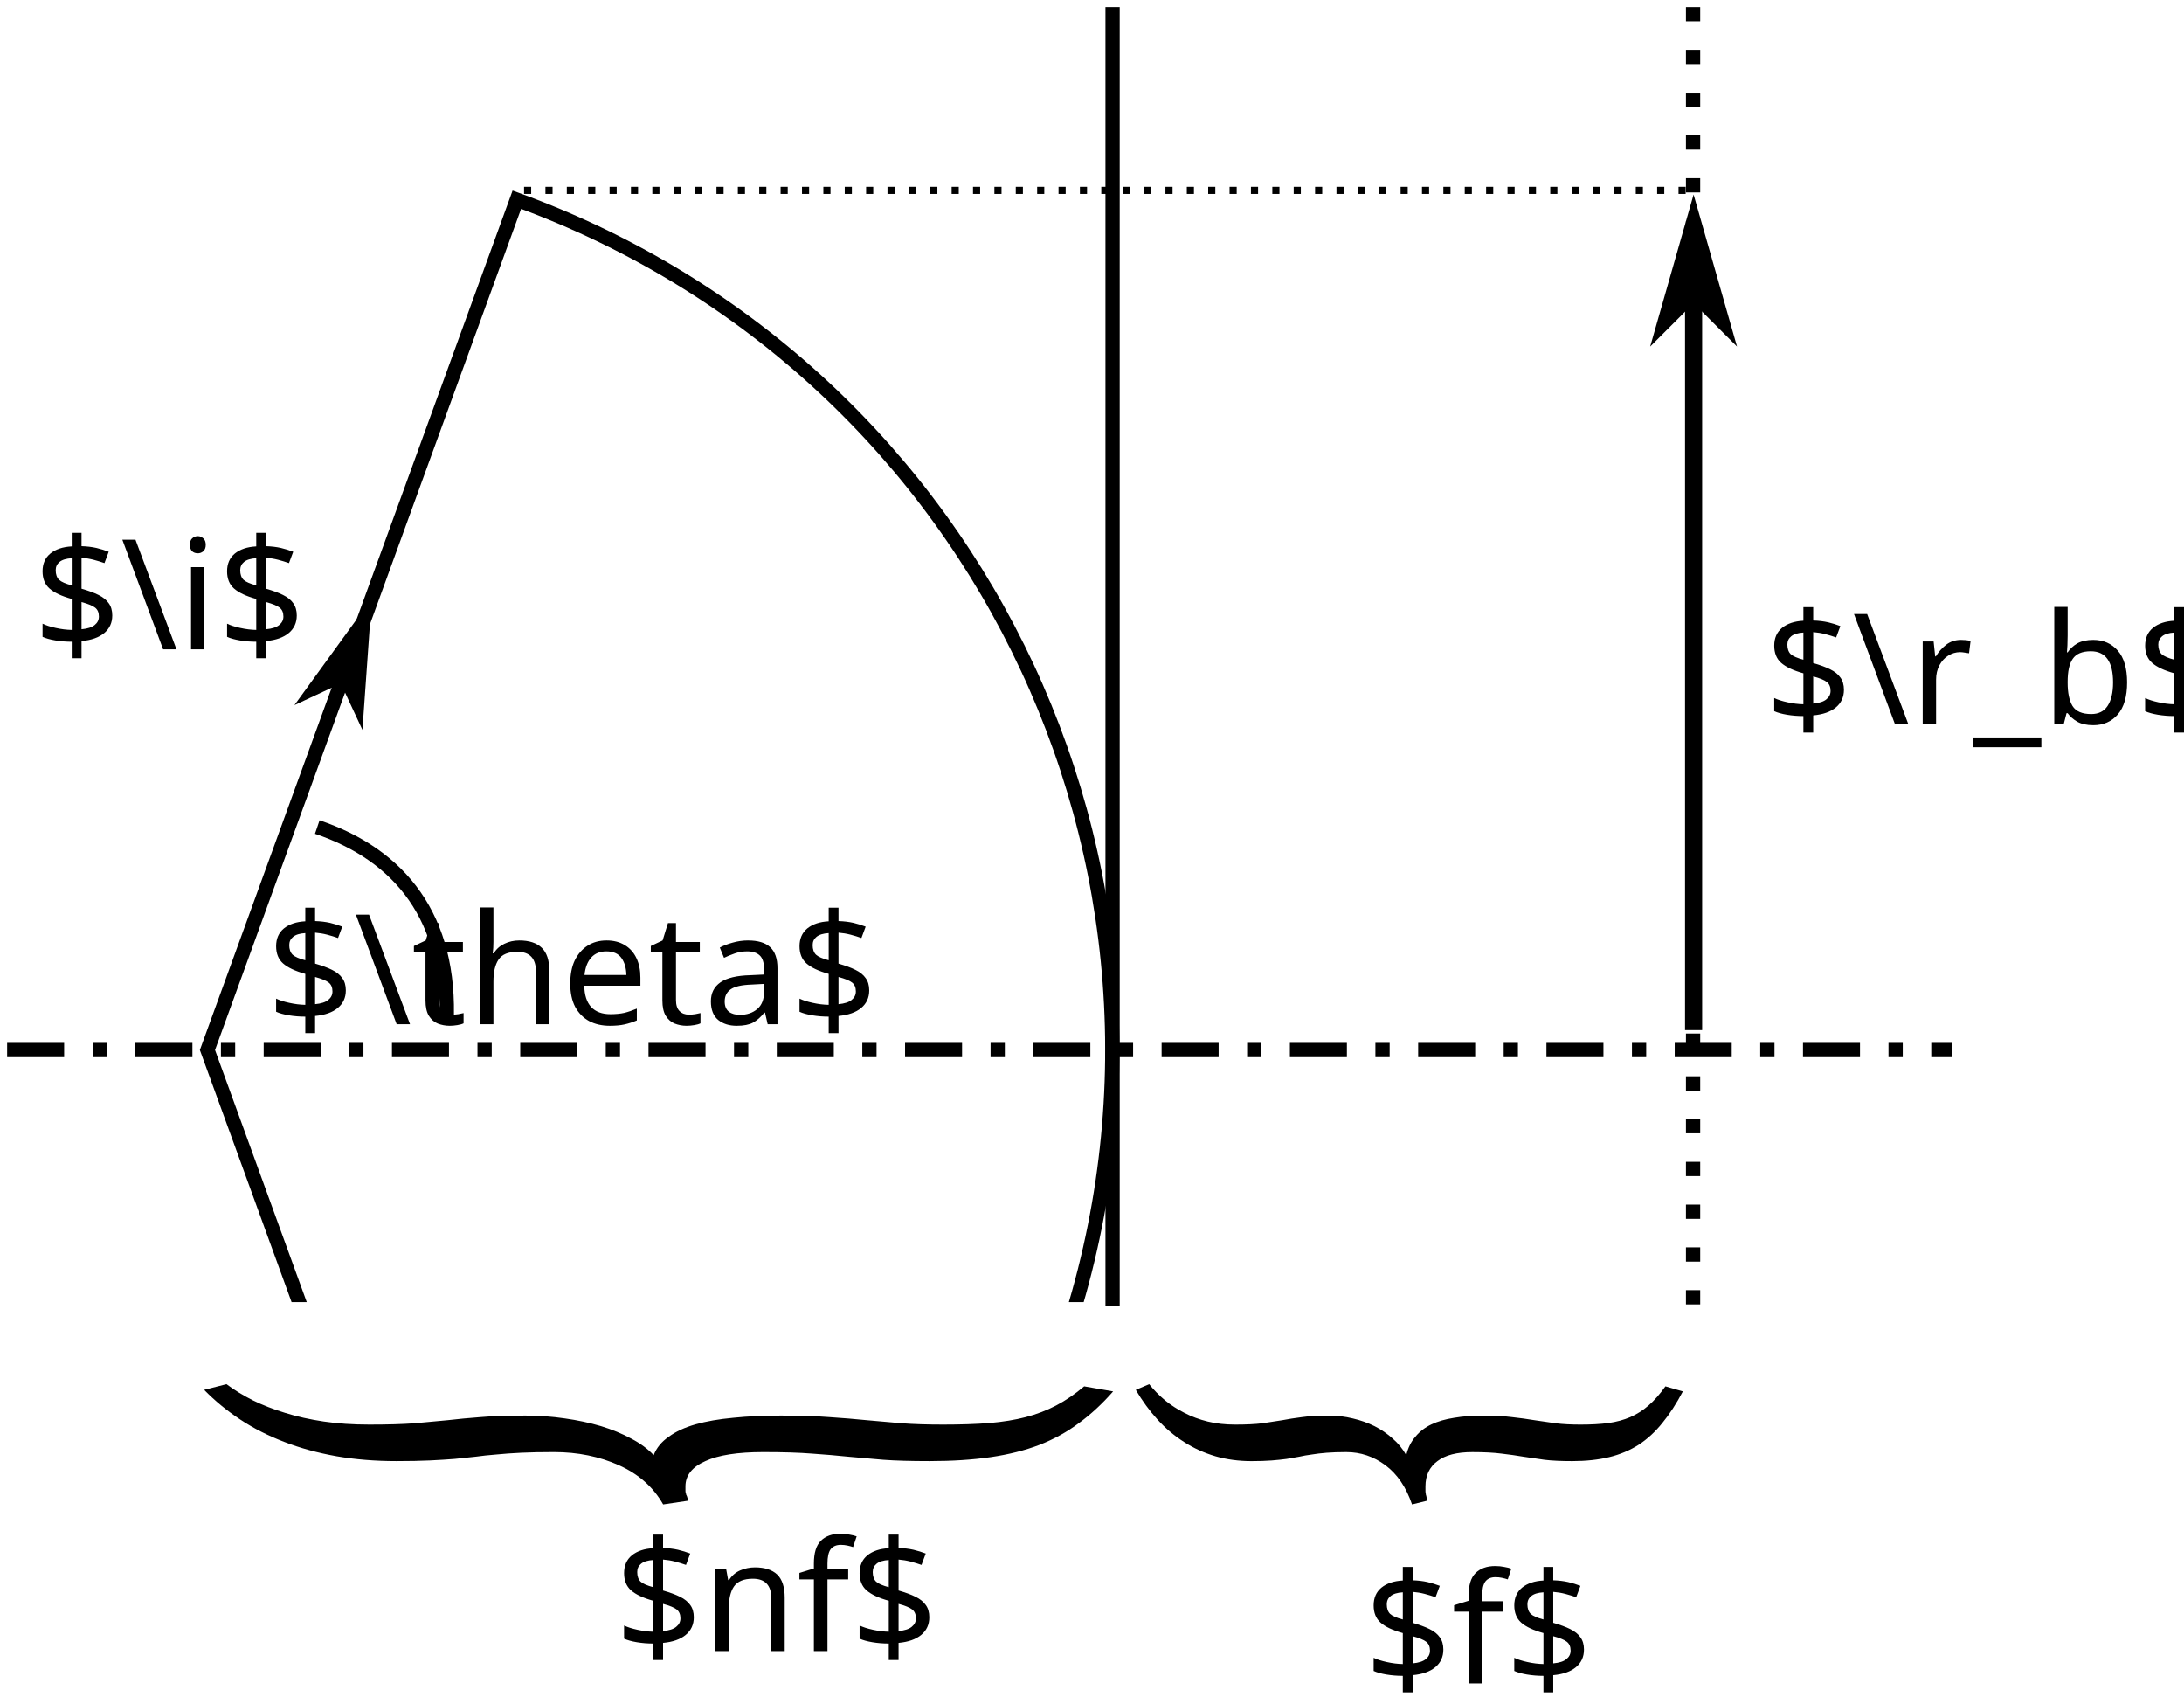
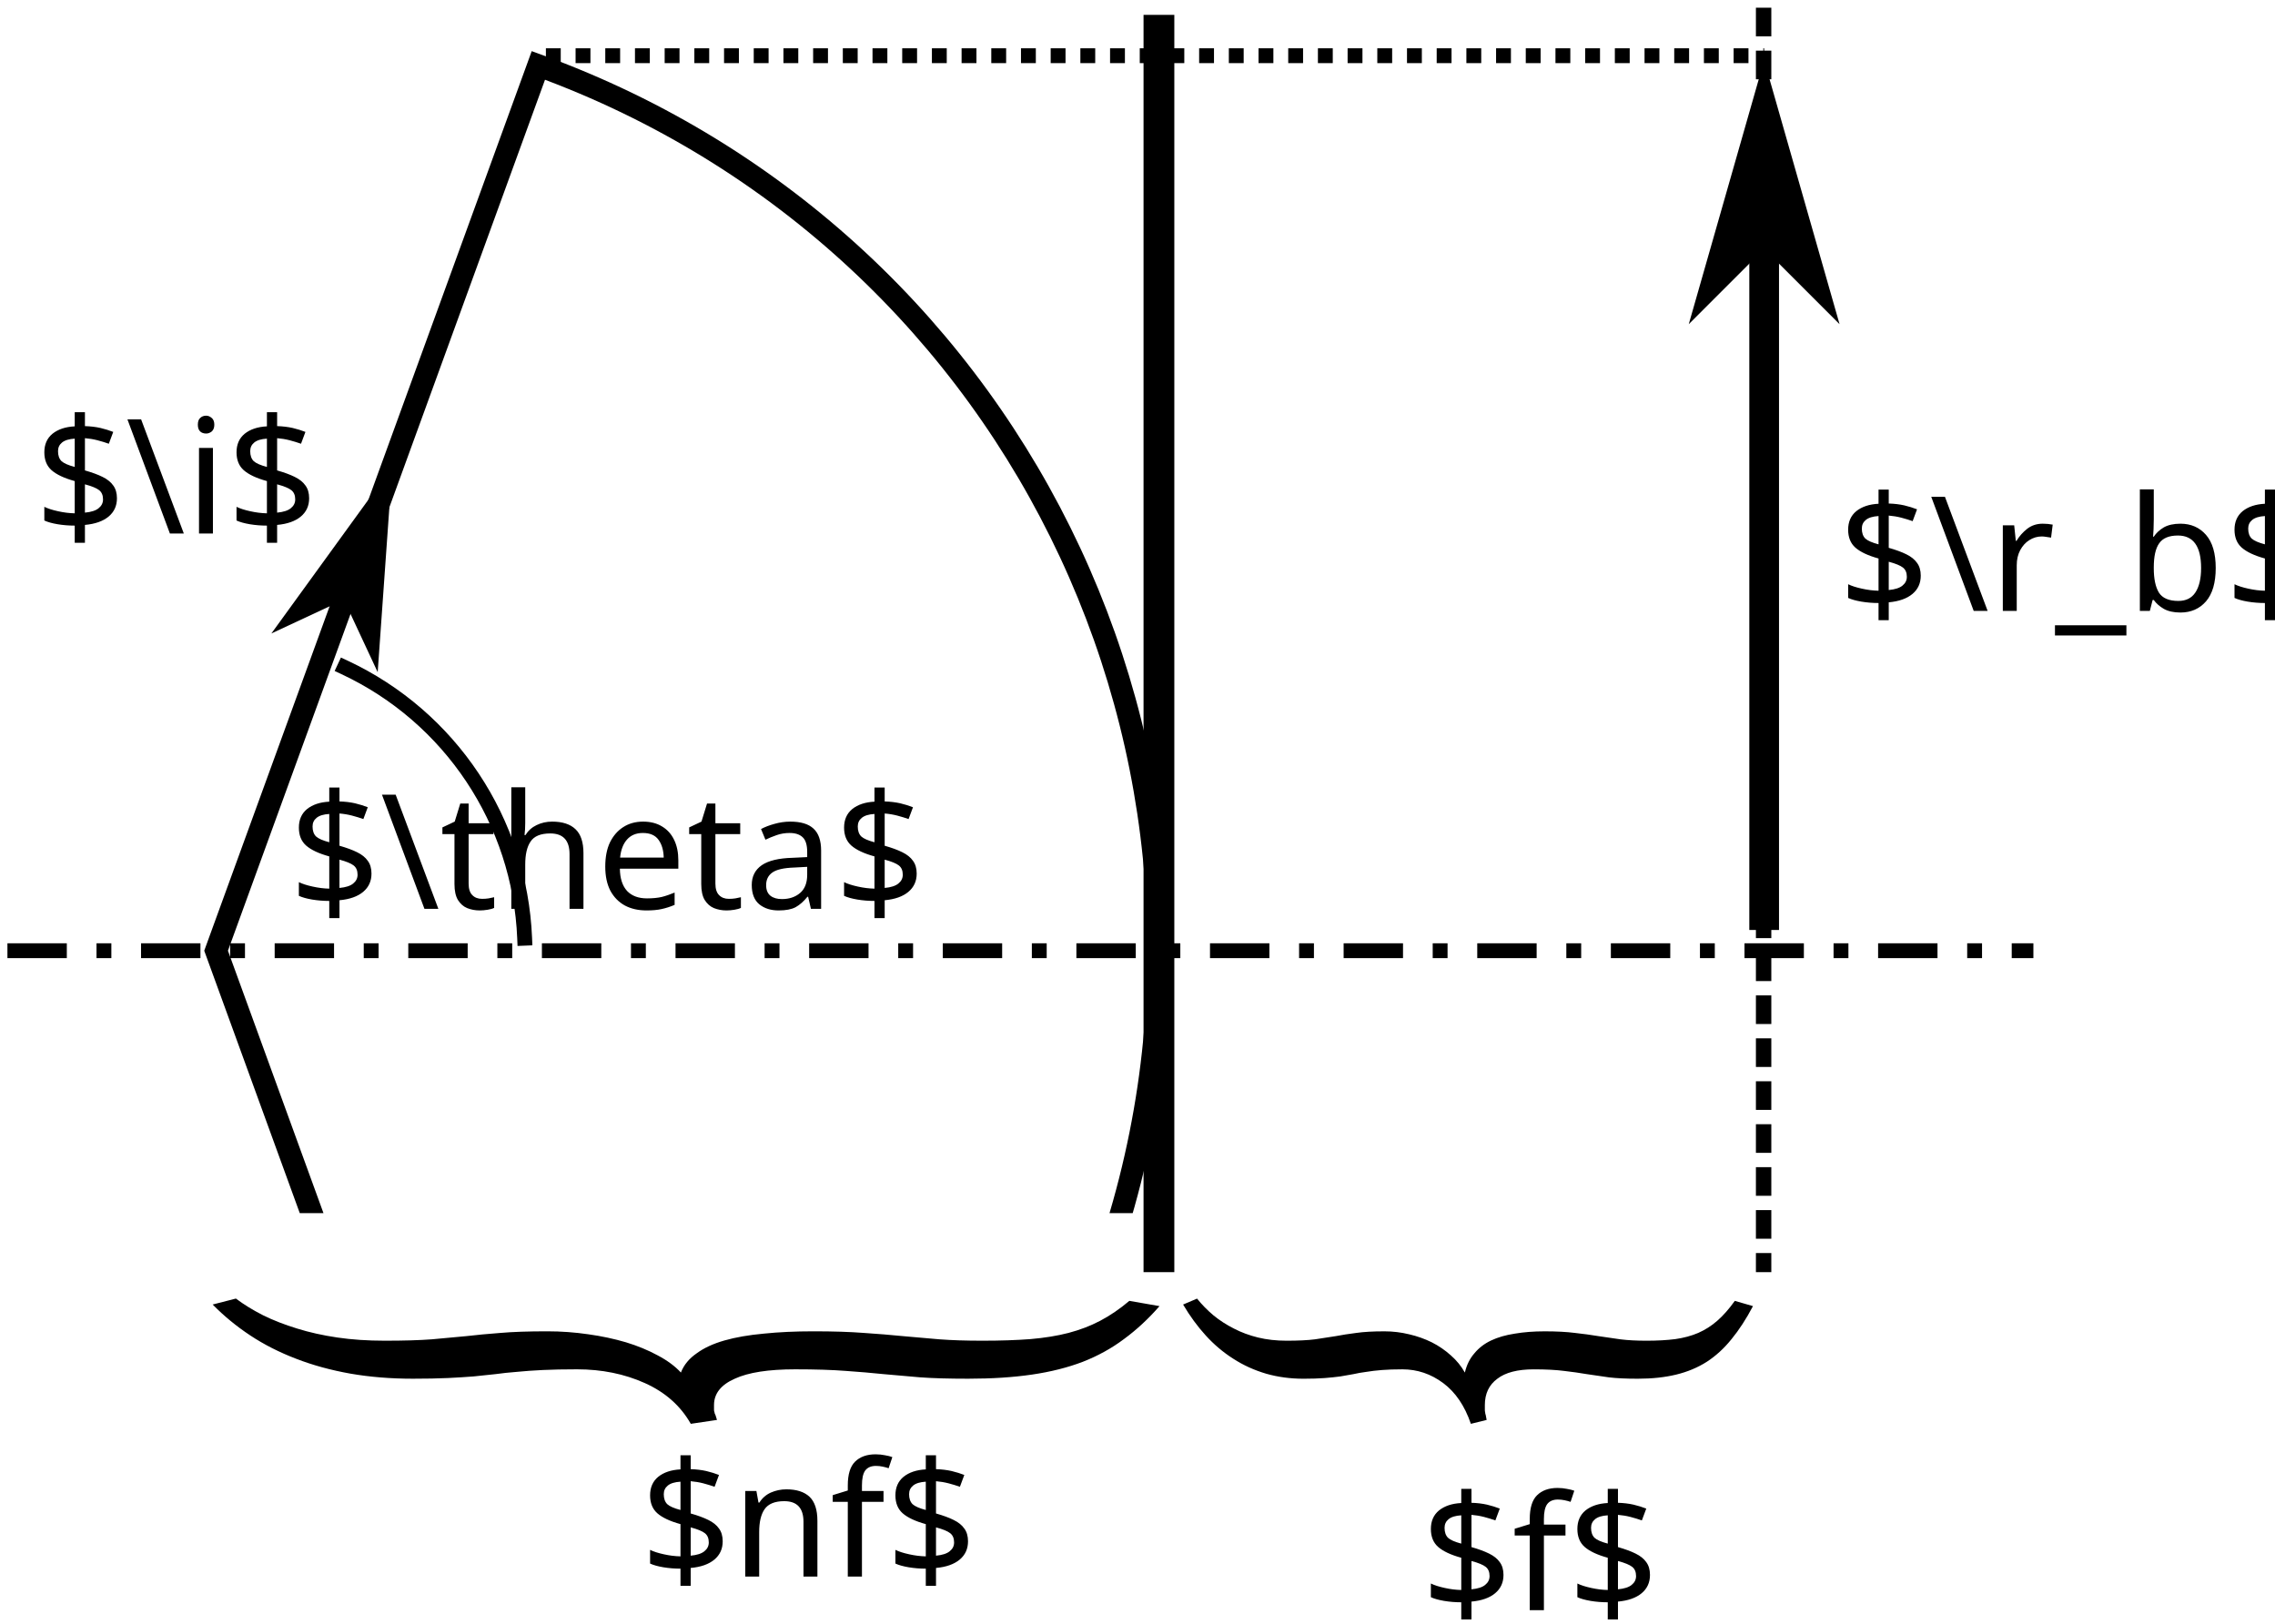
- <svg xmlns="http://www.w3.org/2000/svg" width="153.233" height="118.994" id="svg2" version="1.1">
+ <svg xmlns="http://www.w3.org/2000/svg" width="153.233" height="109.392" id="svg2" version="1.1">
  <defs id="defs4">
    <marker orient="auto" refY="0" refX="0" id="Arrow1Mend" style="overflow:visible">
      <path id="path3776" d="M 0,0 5,-5 -12.5,0 5,5 0,0 z" style="fill-rule:evenodd;stroke:#000000;stroke-width:1pt;marker-start:none" transform="matrix(-0.4,0,0,-0.4,-4,0)" />
    </marker>
    <clipPath clipPathUnits="userSpaceOnUse" id="clipPath4428">
      <rect style="fill:none;stroke:#000000;stroke-width:0.3;stroke-miterlimit:4;stroke-opacity:1;stroke-dasharray:none;stroke-dashoffset:0" id="rect4430" width="159.352" height="53.538" x="27.527" y="881.394" />
    </clipPath>
    <clipPath clipPathUnits="userSpaceOnUse" id="clipPath4432">
      <rect style="fill:none;stroke:#000000;stroke-width:0.3;stroke-miterlimit:4;stroke-opacity:1;stroke-dasharray:none;stroke-dashoffset:0" id="rect4434" width="159.352" height="53.538" x="62.882" y="6.197" />
    </clipPath>
    <clipPath clipPathUnits="userSpaceOnUse" id="clipPath4428-4">
      <rect style="fill:none;stroke:#000000;stroke-width:0.3;stroke-miterlimit:4;stroke-opacity:1;stroke-dasharray:none;stroke-dashoffset:0" id="rect4430-7" width="159.352" height="53.538" x="27.527" y="881.394" />
    </clipPath>
  </defs>
-   <g id="layer1" transform="translate(-38.27154,-881.7616)">
+   <g id="layer1" transform="translate(-38.27154,-891.3631)">
    <path style="fill:none;stroke:#000000;stroke-width:1;stroke-linecap:butt;stroke-linejoin:miter;stroke-miterlimit:4;stroke-opacity:1;stroke-dasharray:4, 2, 1, 2;stroke-dashoffset:0" d="m 38.772,955.412 136.459,0" id="path2987" />
-     <path transform="matrix(1.795185,0,0,1.795185,-143.9296,865.8571)" style="fill:none;stroke:#000000;stroke-width:0.557;stroke-opacity:1;marker-end:url(#Arrow1Mend)" d="m 115.648,33.275 6.046,-16.612 c 18.349,6.678 27.809,26.967 21.131,45.315 -3.574,9.821 -11.31,17.557 -21.131,21.131 l -12.092,-33.223 6.046,-16.612" id="path2991" clip-path="url(#clipPath4432)" />
-     <path style="fill:none;stroke:#000000;stroke-width:0.557px;stroke-linecap:butt;stroke-linejoin:miter;stroke-opacity:1" d="m 109.622,884.192 0,80.307" id="path3761" clip-path="url(#clipPath4428)" transform="matrix(1.795185,0,0,1.795185,-80.46021,-705.0267)" />
+     <path transform="matrix(1.795185,0,0,1.795185,-143.9296,865.8571)" style="fill:none;stroke:#000000;stroke-width:0.836;stroke-opacity:1;marker-end:url(#Arrow1Mend)" d="m 115.648,33.275 6.046,-16.612 c 18.349,6.678 27.809,26.967 21.131,45.315 -3.574,9.821 -11.31,17.557 -21.131,21.131 l -12.092,-33.223 6.046,-16.612" id="path2991" clip-path="url(#clipPath4432)" />
+     <path style="fill:none;stroke:#000000;stroke-width:1.155;stroke-linecap:butt;stroke-linejoin:miter;stroke-opacity:1" d="m 109.622,884.192 0,80.307" id="path3761" clip-path="url(#clipPath4428)" transform="matrix(1.795185,0,0,1.669399,-80.46021,-583.7061)" />
    <text xml:space="preserve" style="font-size:22px;font-style:normal;font-variant:normal;font-weight:normal;font-stretch:normal;line-height:125%;letter-spacing:0px;word-spacing:0px;fill:#000000;fill-opacity:1;stroke:none;font-family:Gentium;-inkscape-font-specification:Gentium" x="60.862" y="97.363" id="text4406" transform="translate(0,875.1968)">
      <tspan id="tspan4408" x="60.862" y="97.363" />
    </text>
    <text xml:space="preserve" style="font-size:28px;font-style:normal;font-variant:normal;font-weight:normal;font-stretch:normal;line-height:125%;letter-spacing:0px;word-spacing:0px;fill:#000000;fill-opacity:1;stroke:none;font-family:Gentium;-inkscape-font-specification:Gentium" x="63.64" y="78.928" id="text4410" transform="translate(0,875.1968)">
      <tspan id="tspan4412" x="63.64" y="78.928" />
    </text>
    <g transform="matrix(0,-0.6806076,1.469275,0,0,0.1285037)" style="font-size:46.42px;font-style:normal;font-variant:normal;font-weight:normal;font-stretch:normal;line-height:125%;letter-spacing:0px;word-spacing:0px;fill:#000000;fill-opacity:1;stroke:none;font-family:Gentium;-inkscape-font-specification:Gentium" id="text4414">
      <path d="m -1438.007,36.862 c -0.589,0.363 -1.141,0.778 -1.655,1.247 -0.499,0.468 -0.937,0.99 -1.315,1.564 -0.378,0.559 -0.672,1.171 -0.884,1.836 -0.212,0.665 -0.317,1.39 -0.317,2.176 -10e-5,0.876 0.045,1.594 0.136,2.153 0.106,0.559 0.211,1.088 0.317,1.587 0.121,0.484 0.227,1.005 0.317,1.564 0.106,0.559 0.159,1.277 0.159,2.153 0,0.635 -0.098,1.262 -0.295,1.881 -0.181,0.604 -0.446,1.179 -0.793,1.723 -0.348,0.529 -0.778,1.012 -1.292,1.451 -0.499,0.438 -1.065,0.793 -1.7,1.065 0.755,0.136 1.39,0.378 1.904,0.725 0.529,0.332 0.952,0.756 1.269,1.269 0.317,0.514 0.544,1.118 0.68,1.813 0.151,0.68 0.227,1.436 0.227,2.267 0,0.907 -0.053,1.677 -0.159,2.312 -0.091,0.635 -0.196,1.232 -0.317,1.791 -0.106,0.559 -0.212,1.118 -0.317,1.677 -0.091,0.559 -0.136,1.216 -0.136,1.972 -10e-5,0.831 0.053,1.564 0.159,2.199 0.121,0.65 0.325,1.232 0.612,1.745 0.302,0.529 0.703,1.012 1.201,1.451 0.514,0.453 1.171,0.899 1.972,1.337 l -0.521,1.383 c -1.269,-0.514 -2.357,-1.058 -3.264,-1.632 -0.907,-0.559 -1.655,-1.186 -2.244,-1.881 -0.574,-0.695 -0.997,-1.473 -1.269,-2.335 -0.272,-0.861 -0.408,-1.836 -0.408,-2.924 0,-0.892 0.045,-1.624 0.136,-2.199 0.106,-0.589 0.211,-1.148 0.317,-1.677 0.121,-0.544 0.227,-1.118 0.317,-1.723 0.106,-0.62 0.159,-1.398 0.159,-2.335 0,-1.224 -0.31,-2.146 -0.929,-2.765 -0.605,-0.635 -1.473,-0.952 -2.607,-0.952 -0.212,1.4e-5 -0.37,1.4e-5 -0.476,0 -0.091,1.4e-5 -0.174,0.008 -0.249,0.023 -0.075,1.3e-5 -0.166,0.015 -0.272,0.045 -0.091,0.015 -0.249,0.038 -0.476,0.068 l -0.385,-1.201 c 1.783,-0.468 3.128,-1.171 4.035,-2.108 0.907,-0.937 1.36,-1.972 1.36,-3.105 0,-0.604 -0.023,-1.126 -0.068,-1.564 -0.045,-0.438 -0.106,-0.831 -0.181,-1.179 -0.061,-0.363 -0.136,-0.695 -0.227,-0.997 -0.076,-0.317 -0.151,-0.65 -0.227,-0.997 -0.06,-0.348 -0.113,-0.74 -0.159,-1.179 -0.045,-0.453 -0.068,-0.99 -0.068,-1.609 0,-1.012 0.166,-1.964 0.499,-2.856 0.348,-0.907 0.839,-1.738 1.473,-2.493 0.635,-0.771 1.405,-1.473 2.312,-2.108 0.907,-0.635 1.927,-1.209 3.06,-1.723 l 0.589,1.065 0,0" id="path5163" />
    </g>
    <text xml:space="preserve" style="font-size:10.771px;font-style:normal;font-variant:normal;font-weight:normal;font-stretch:normal;line-height:125%;letter-spacing:0px;word-spacing:0px;fill:#000000;fill-opacity:1;stroke:none;font-family:Gentium;-inkscape-font-specification:Gentium" x="81.387" y="997.574" id="text4436">
      <tspan id="tspan4438" x="81.387" y="997.574">$nf$</tspan>
    </text>
-     <path transform="matrix(1.795185,0,0,1.795185,-39.73138,-705.0267)" style="fill:none;stroke:#000000;stroke-width:0.557;stroke-linecap:butt;stroke-linejoin:miter;stroke-miterlimit:4;stroke-opacity:1;stroke-dasharray:0.557, 1.114;stroke-dashoffset:0" d="m 109.622,884.192 0,80.307" id="path3761-8" clip-path="url(#clipPath4428-4)" />
+     <path transform="matrix(1.795185,0,0,1.669399,-39.73138,-583.7061)" style="fill:none;stroke:#000000;stroke-width:0.578;stroke-linecap:square;stroke-linejoin:miter;stroke-miterlimit:4;stroke-opacity:1;stroke-dasharray:0.578, 1.155;stroke-dashoffset:0" d="m 109.622,884.192 0,80.307" id="path3761-8" clip-path="url(#clipPath4428-4)" />
    <g transform="matrix(0,-0.8772607,1.139912,0,0,0)" style="font-size:36.014px;font-style:normal;font-variant:normal;font-weight:normal;font-stretch:normal;line-height:125%;letter-spacing:0px;word-spacing:0px;fill:#000000;fill-opacity:1;stroke:none;font-family:Gentium;-inkscape-font-specification:Gentium" id="text4414-4">
      <path d="m -1115.8,104.304 c -0.457,0.281 -0.885,0.604 -1.284,0.967 -0.387,0.363 -0.727,0.768 -1.02,1.213 -0.293,0.434 -0.522,0.909 -0.686,1.424 -0.164,0.516 -0.246,1.079 -0.246,1.688 0,0.68 0.035,1.237 0.105,1.671 0.082,0.434 0.164,0.844 0.246,1.231 0.094,0.375 0.176,0.78 0.246,1.213 0.082,0.434 0.123,0.991 0.123,1.671 0,0.492 -0.076,0.979 -0.229,1.46 -0.141,0.469 -0.346,0.914 -0.616,1.336 -0.27,0.41 -0.604,0.785 -1.002,1.125 -0.387,0.34 -0.827,0.615 -1.319,0.827 0.586,0.106 1.079,0.293 1.477,0.563 0.41,0.258 0.739,0.586 0.985,0.985 0.246,0.399 0.422,0.868 0.528,1.407 0.117,0.528 0.176,1.114 0.176,1.759 0,0.703 -0.041,1.301 -0.123,1.794 -0.07,0.492 -0.152,0.955 -0.246,1.389 -0.082,0.434 -0.164,0.868 -0.246,1.301 -0.07,0.434 -0.105,0.944 -0.105,1.53 0,0.645 0.041,1.213 0.123,1.706 0.094,0.504 0.252,0.955 0.475,1.354 0.234,0.41 0.545,0.785 0.932,1.125 0.399,0.352 0.909,0.698 1.53,1.038 l -0.404,1.073 c -0.985,-0.399 -1.829,-0.821 -2.532,-1.266 -0.703,-0.434 -1.284,-0.92 -1.741,-1.46 -0.446,-0.539 -0.774,-1.143 -0.985,-1.811 -0.211,-0.668 -0.317,-1.424 -0.317,-2.268 0,-0.692 0.035,-1.26 0.105,-1.706 0.082,-0.457 0.164,-0.891 0.246,-1.301 0.094,-0.422 0.176,-0.868 0.246,-1.336 0.082,-0.481 0.123,-1.084 0.123,-1.811 0,-0.95 -0.24,-1.665 -0.721,-2.145 -0.469,-0.492 -1.143,-0.739 -2.022,-0.739 -0.164,1e-5 -0.287,1e-5 -0.369,0 -0.07,1e-5 -0.135,0.006 -0.193,0.018 -0.059,1e-5 -0.129,0.012 -0.211,0.035 -0.07,0.012 -0.193,0.029 -0.369,0.053 l -0.299,-0.932 c 1.383,-0.363 2.427,-0.909 3.13,-1.635 0.703,-0.727 1.055,-1.53 1.055,-2.409 0,-0.469 -0.018,-0.873 -0.053,-1.213 -0.035,-0.34 -0.082,-0.645 -0.141,-0.914 -0.047,-0.281 -0.105,-0.539 -0.176,-0.774 -0.059,-0.246 -0.117,-0.504 -0.176,-0.774 -0.047,-0.27 -0.088,-0.574 -0.123,-0.914 -0.035,-0.352 -0.053,-0.768 -0.053,-1.249 0,-0.785 0.129,-1.524 0.387,-2.216 0.27,-0.703 0.651,-1.348 1.143,-1.934 0.492,-0.598 1.09,-1.143 1.794,-1.635 0.703,-0.492 1.495,-0.938 2.374,-1.336 l 0.457,0.827 0,0" id="path5166" />
    </g>
    <text xml:space="preserve" style="font-size:10.771px;font-style:normal;font-variant:normal;font-weight:normal;font-stretch:normal;line-height:125%;letter-spacing:0px;word-spacing:0px;fill:#000000;fill-opacity:1;stroke:none;font-family:Gentium;-inkscape-font-specification:Gentium" x="133.976" y="999.84" id="text4487">
      <tspan id="tspan4489" x="133.976" y="999.84">$f$</tspan>
    </text>
-     <path style="fill:none;stroke:#000000;stroke-width:0.5;stroke-linecap:butt;stroke-linejoin:miter;stroke-miterlimit:4;stroke-opacity:1;stroke-dasharray:0.5, 1;stroke-dashoffset:0" d="m 75.04,895.116 82.057,0" id="path4491" />
-     <path style="fill:none;stroke:#000000;stroke-width:1.2;stroke-linecap:butt;stroke-linejoin:miter;stroke-miterlimit:4;stroke-opacity:1;stroke-dasharray:none;marker-start:none;marker-end:url(#Arrow1Mend)" d="m 157.097,954.015 0,-56.243" id="path4493" />
+     <path style="fill:none;stroke:#000000;stroke-width:1;stroke-linecap:butt;stroke-linejoin:miter;stroke-miterlimit:4;stroke-opacity:1;stroke-dasharray:1, 1;stroke-dashoffset:0" d="m 75.04,895.116 82.057,0" id="path4491" />
+     <path style="fill:none;stroke:#000000;stroke-width:2;stroke-linecap:butt;stroke-linejoin:miter;stroke-miterlimit:4;stroke-opacity:1;stroke-dasharray:none;marker-start:none;marker-end:url(#Arrow1Mend)" d="m 157.097,954.015 0,-54.645" id="path4493" />
    <text xml:space="preserve" style="font-size:10.771px;font-style:normal;font-variant:normal;font-weight:normal;font-stretch:normal;line-height:125%;letter-spacing:0px;word-spacing:0px;fill:#000000;fill-opacity:1;stroke:none;font-family:Gentium;-inkscape-font-specification:Gentium" x="40.585" y="927.304" id="text4859">
      <tspan id="tspan4861" x="40.585" y="927.304">$\i$</tspan>
    </text>
    <text xml:space="preserve" style="font-size:10.771px;font-style:normal;font-variant:normal;font-weight:normal;font-stretch:normal;line-height:125%;letter-spacing:0px;word-spacing:0px;fill:#000000;fill-opacity:1;stroke:none;font-family:Gentium;-inkscape-font-specification:Gentium" x="162.083" y="932.518" id="text4863">
      <tspan id="tspan4865" x="162.083" y="932.518">$\r_b$</tspan>
    </text>
-     <path style="fill:none;stroke:#000000;stroke-width:1px;stroke-linecap:butt;stroke-linejoin:miter;stroke-opacity:1" d="m 60.532,939.771 c 5.789,1.96 9.423,6.363 9.067,13.827" id="path4867" />
    <text xml:space="preserve" style="font-size:6px;font-style:normal;font-variant:normal;font-weight:normal;font-stretch:normal;line-height:125%;letter-spacing:0px;word-spacing:0px;fill:#000000;fill-opacity:1;stroke:none;font-family:Gentium;-inkscape-font-specification:Gentium" x="77.15" y="46.603" id="text4869" transform="translate(0,875.1968)">
      <tspan id="tspan4871" x="77.15" y="46.603" />
    </text>
-     <text xml:space="preserve" style="font-size:10.771px;font-style:normal;font-variant:normal;font-weight:normal;font-stretch:normal;line-height:125%;letter-spacing:0px;word-spacing:0px;fill:#000000;fill-opacity:1;stroke:none;font-family:Gentium;-inkscape-font-specification:Gentium" x="56.974" y="953.599" id="text4877">
-       <tspan id="tspan4879" x="56.974" y="953.599">$\theta$</tspan>
+     <text xml:space="preserve" style="font-size:10.771px;font-style:normal;font-variant:normal;font-weight:normal;font-stretch:normal;line-height:125%;letter-spacing:0px;word-spacing:0px;fill:#000000;fill-opacity:1;stroke:none;font-family:Gentium;-inkscape-font-specification:Gentium" x="57.732" y="952.588" id="text4877">
+       <tspan id="tspan4879" x="57.732" y="952.588">$\theta$</tspan>
    </text>
+     <path style="fill:none;stroke:#000000;stroke-width:1;stroke-linecap:square;stroke-opacity:1" id="path3793" d="M 23.205,44.962 A 21.087,21.087 0 0 1 35.338,63.208" transform="translate(38.27154,891.3631)" />
  </g>
</svg>
